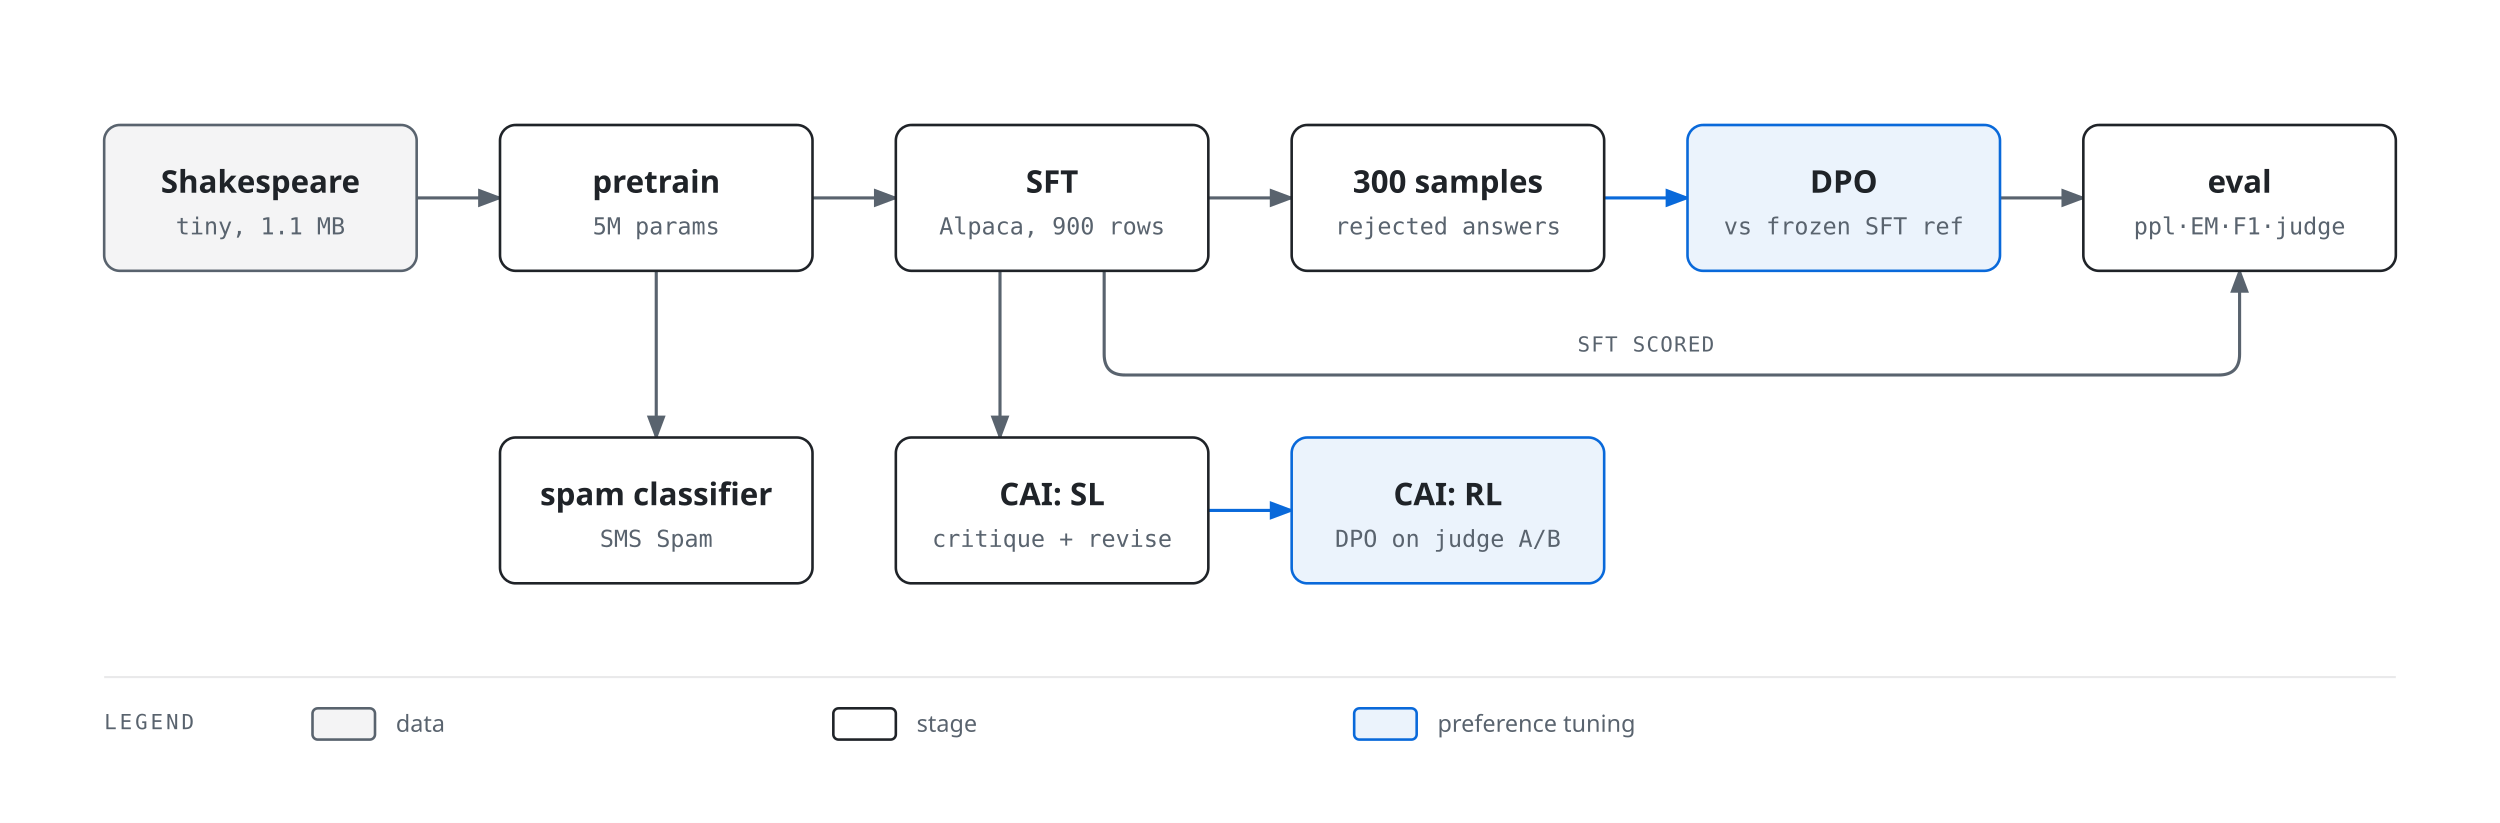
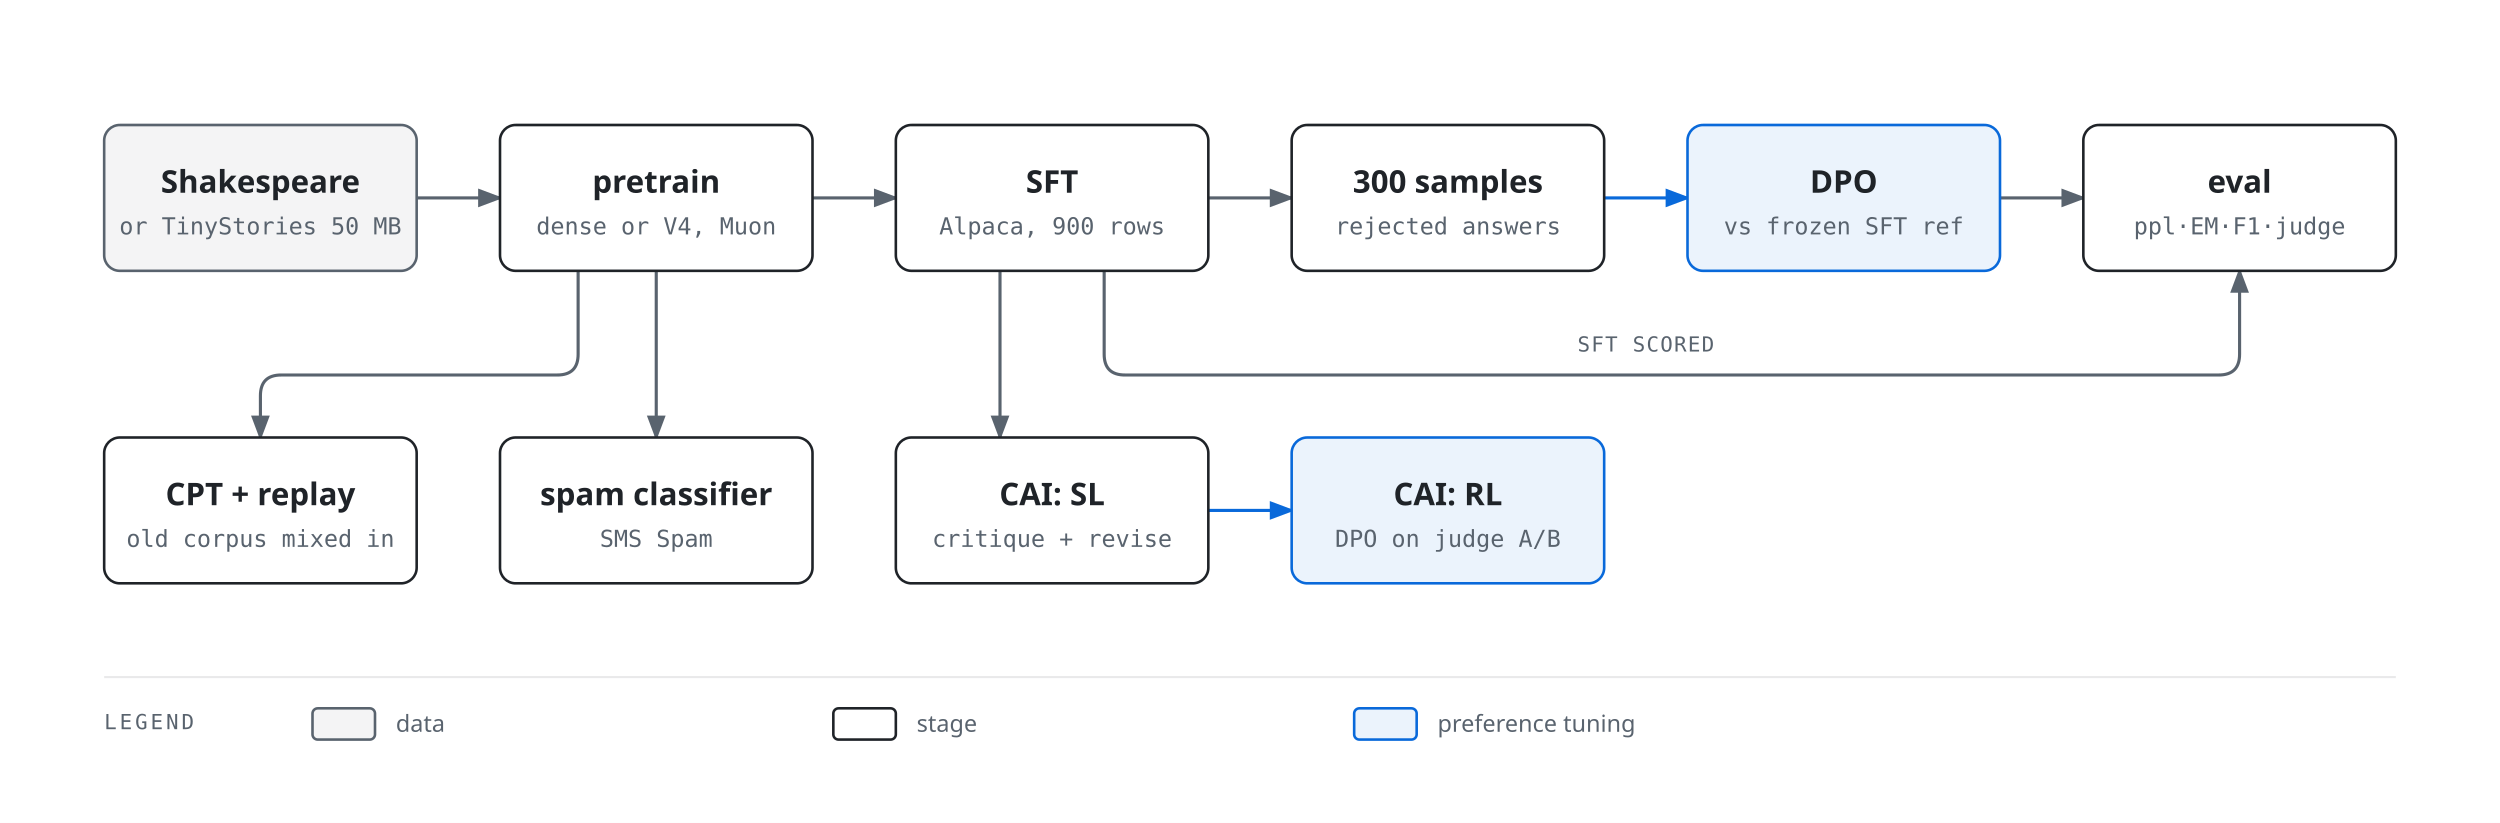
<svg xmlns="http://www.w3.org/2000/svg" viewBox="0 0 960 316" role="img" aria-labelledby="minigpt-pipeline-title minigpt-pipeline-desc" id="minigpt-pipeline-root">
  <defs>
    <style>
#minigpt-pipeline-root .n { fill: #1f2328; font-size: 12px; font-weight: 600; font-family: -apple-system, BlinkMacSystemFont, 'Segoe UI', 'Noto Sans', Helvetica, Arial, sans-serif; text-anchor: middle; }
#minigpt-pipeline-root .s { fill: #59636e; font-size: 9px; font-family: ui-monospace, SFMono-Regular, 'SF Mono', Menlo, Consolas, monospace; text-anchor: middle; }
#minigpt-pipeline-root .lbl { fill: #59636e; font-size: 8px; font-family: ui-monospace, SFMono-Regular, 'SF Mono', Menlo, Consolas, monospace; text-anchor: middle; letter-spacing: 0.06em; }
#minigpt-pipeline-root .leg { fill: #59636e; font-size: 9px; font-family: -apple-system, BlinkMacSystemFont, 'Segoe UI', 'Noto Sans', Helvetica, Arial, sans-serif; }
#minigpt-pipeline-root .mask { fill: #ffffff; }
#minigpt-pipeline-root .stage { fill: #ffffff; stroke: #1f2328; stroke-width: 1; }
#minigpt-pipeline-root .data { fill: #1f2328; fill-opacity: 0.05; stroke: #59636e; stroke-width: 1; }
#minigpt-pipeline-root .acc { fill: #0969da; fill-opacity: 0.08; stroke: #0969da; stroke-width: 1; }
#minigpt-pipeline-root .a { fill: none; stroke: #59636e; stroke-width: 1.2; marker-end: url(#minigpt-pipeline-arrow); }
#minigpt-pipeline-root .aa { fill: none; stroke: #0969da; stroke-width: 1.2; marker-end: url(#minigpt-pipeline-arrow-accent); }
</style>
    <marker id="minigpt-pipeline-arrow" markerWidth="8" markerHeight="6" refX="7" refY="3" orient="auto">
      <polygon points="0 0, 8 3, 0 6" fill="#59636e" />
    </marker>
    <marker id="minigpt-pipeline-arrow-accent" markerWidth="8" markerHeight="6" refX="7" refY="3" orient="auto">
      <polygon points="0 0, 8 3, 0 6" fill="#0969da" />
    </marker>
  </defs>
  <rect width="100%" height="100%" fill="#ffffff" />
  <path class="a" d="M 160,76 L 192,76" />
  <path class="a" d="M 312,76 L 344,76" />
  <path class="a" d="M 464,76 L 496,76" />
  <path class="aa" d="M 616,76 L 648,76" />
  <path class="a" d="M 768,76 L 800,76" />
  <path class="a" d="M 252,104 L 252,168" />
  <path class="a" d="M 424,104 V 136 Q 424,144 432,144 H 852 Q 860,144 860,136 V 104" />
+   <path class="a" d="M 222,104 V 136 Q 222,144 214,144 H 108 Q 100,144 100,152 V 168" />
  <path class="a" d="M 384,104 L 384,168" />
  <path class="aa" d="M 464,196 L 496,196" />
  <rect class="mask" x="602" y="126" width="60" height="12" rx="2" />
  <text class="lbl" x="632" y="135">SFT SCORED</text>
  <rect class="mask" x="40" y="48" width="120" height="56" rx="6" />
  <rect class="data" x="40" y="48" width="120" height="56" rx="6" />
  <text class="n" x="100" y="74">Shakespeare</text>
-   <text class="s" x="100" y="90">tiny, 1.1 MB</text>
+   <text class="s" x="100" y="90">or TinyStories 50 MB</text>
  <rect class="stage" x="192" y="48" width="120" height="56" rx="6" />
  <text class="n" x="252" y="74">pretrain</text>
-   <text class="s" x="252" y="90">5M params</text>
+   <text class="s" x="252" y="90">dense or V4, Muon</text>
  <rect class="stage" x="344" y="48" width="120" height="56" rx="6" />
  <text class="n" x="404" y="74">SFT</text>
  <text class="s" x="404" y="90">Alpaca, 900 rows</text>
  <rect class="stage" x="496" y="48" width="120" height="56" rx="6" />
  <text class="n" x="556" y="74">300 samples</text>
  <text class="s" x="556" y="90">rejected answers</text>
  <rect class="mask" x="648" y="48" width="120" height="56" rx="6" />
  <rect class="acc" x="648" y="48" width="120" height="56" rx="6" />
  <text class="n" x="708" y="74">DPO</text>
  <text class="s" x="708" y="90">vs frozen SFT ref</text>
  <rect class="stage" x="800" y="48" width="120" height="56" rx="6" />
  <text class="n" x="860" y="74">eval</text>
  <text class="s" x="860" y="90">ppl·EM·F1·judge</text>
+   <rect class="stage" x="40" y="168" width="120" height="56" rx="6" />
+   <text class="n" x="100" y="194">CPT + replay</text>
+   <text class="s" x="100" y="210">old corpus mixed in</text>
  <rect class="stage" x="192" y="168" width="120" height="56" rx="6" />
  <text class="n" x="252" y="194">spam classifier</text>
  <text class="s" x="252" y="210">SMS Spam</text>
  <rect class="stage" x="344" y="168" width="120" height="56" rx="6" />
  <text class="n" x="404" y="194">CAI: SL</text>
  <text class="s" x="404" y="210">critique + revise</text>
  <rect class="mask" x="496" y="168" width="120" height="56" rx="6" />
  <rect class="acc" x="496" y="168" width="120" height="56" rx="6" />
  <text class="n" x="556" y="194">CAI: RL</text>
  <text class="s" x="556" y="210">DPO on judge A/B</text>
  <line x1="40" y1="260" x2="920" y2="260" stroke="#1f2328" stroke-width="0.8" stroke-opacity="0.10" />
  <text x="40" y="280" fill="#59636e" font-size="8" font-family="ui-monospace, SFMono-Regular, 'SF Mono', Menlo, Consolas, monospace" letter-spacing="0.14em">LEGEND</text>
  <rect class="data" x="120" y="272" width="24" height="12" rx="2" />
  <text class="leg" x="152" y="281">data</text>
  <rect class="stage" x="320" y="272" width="24" height="12" rx="2" />
  <text class="leg" x="352" y="281">stage</text>
  <rect class="acc" x="520" y="272" width="24" height="12" rx="2" />
  <text class="leg" x="552" y="281">preference tuning</text>
</svg>
